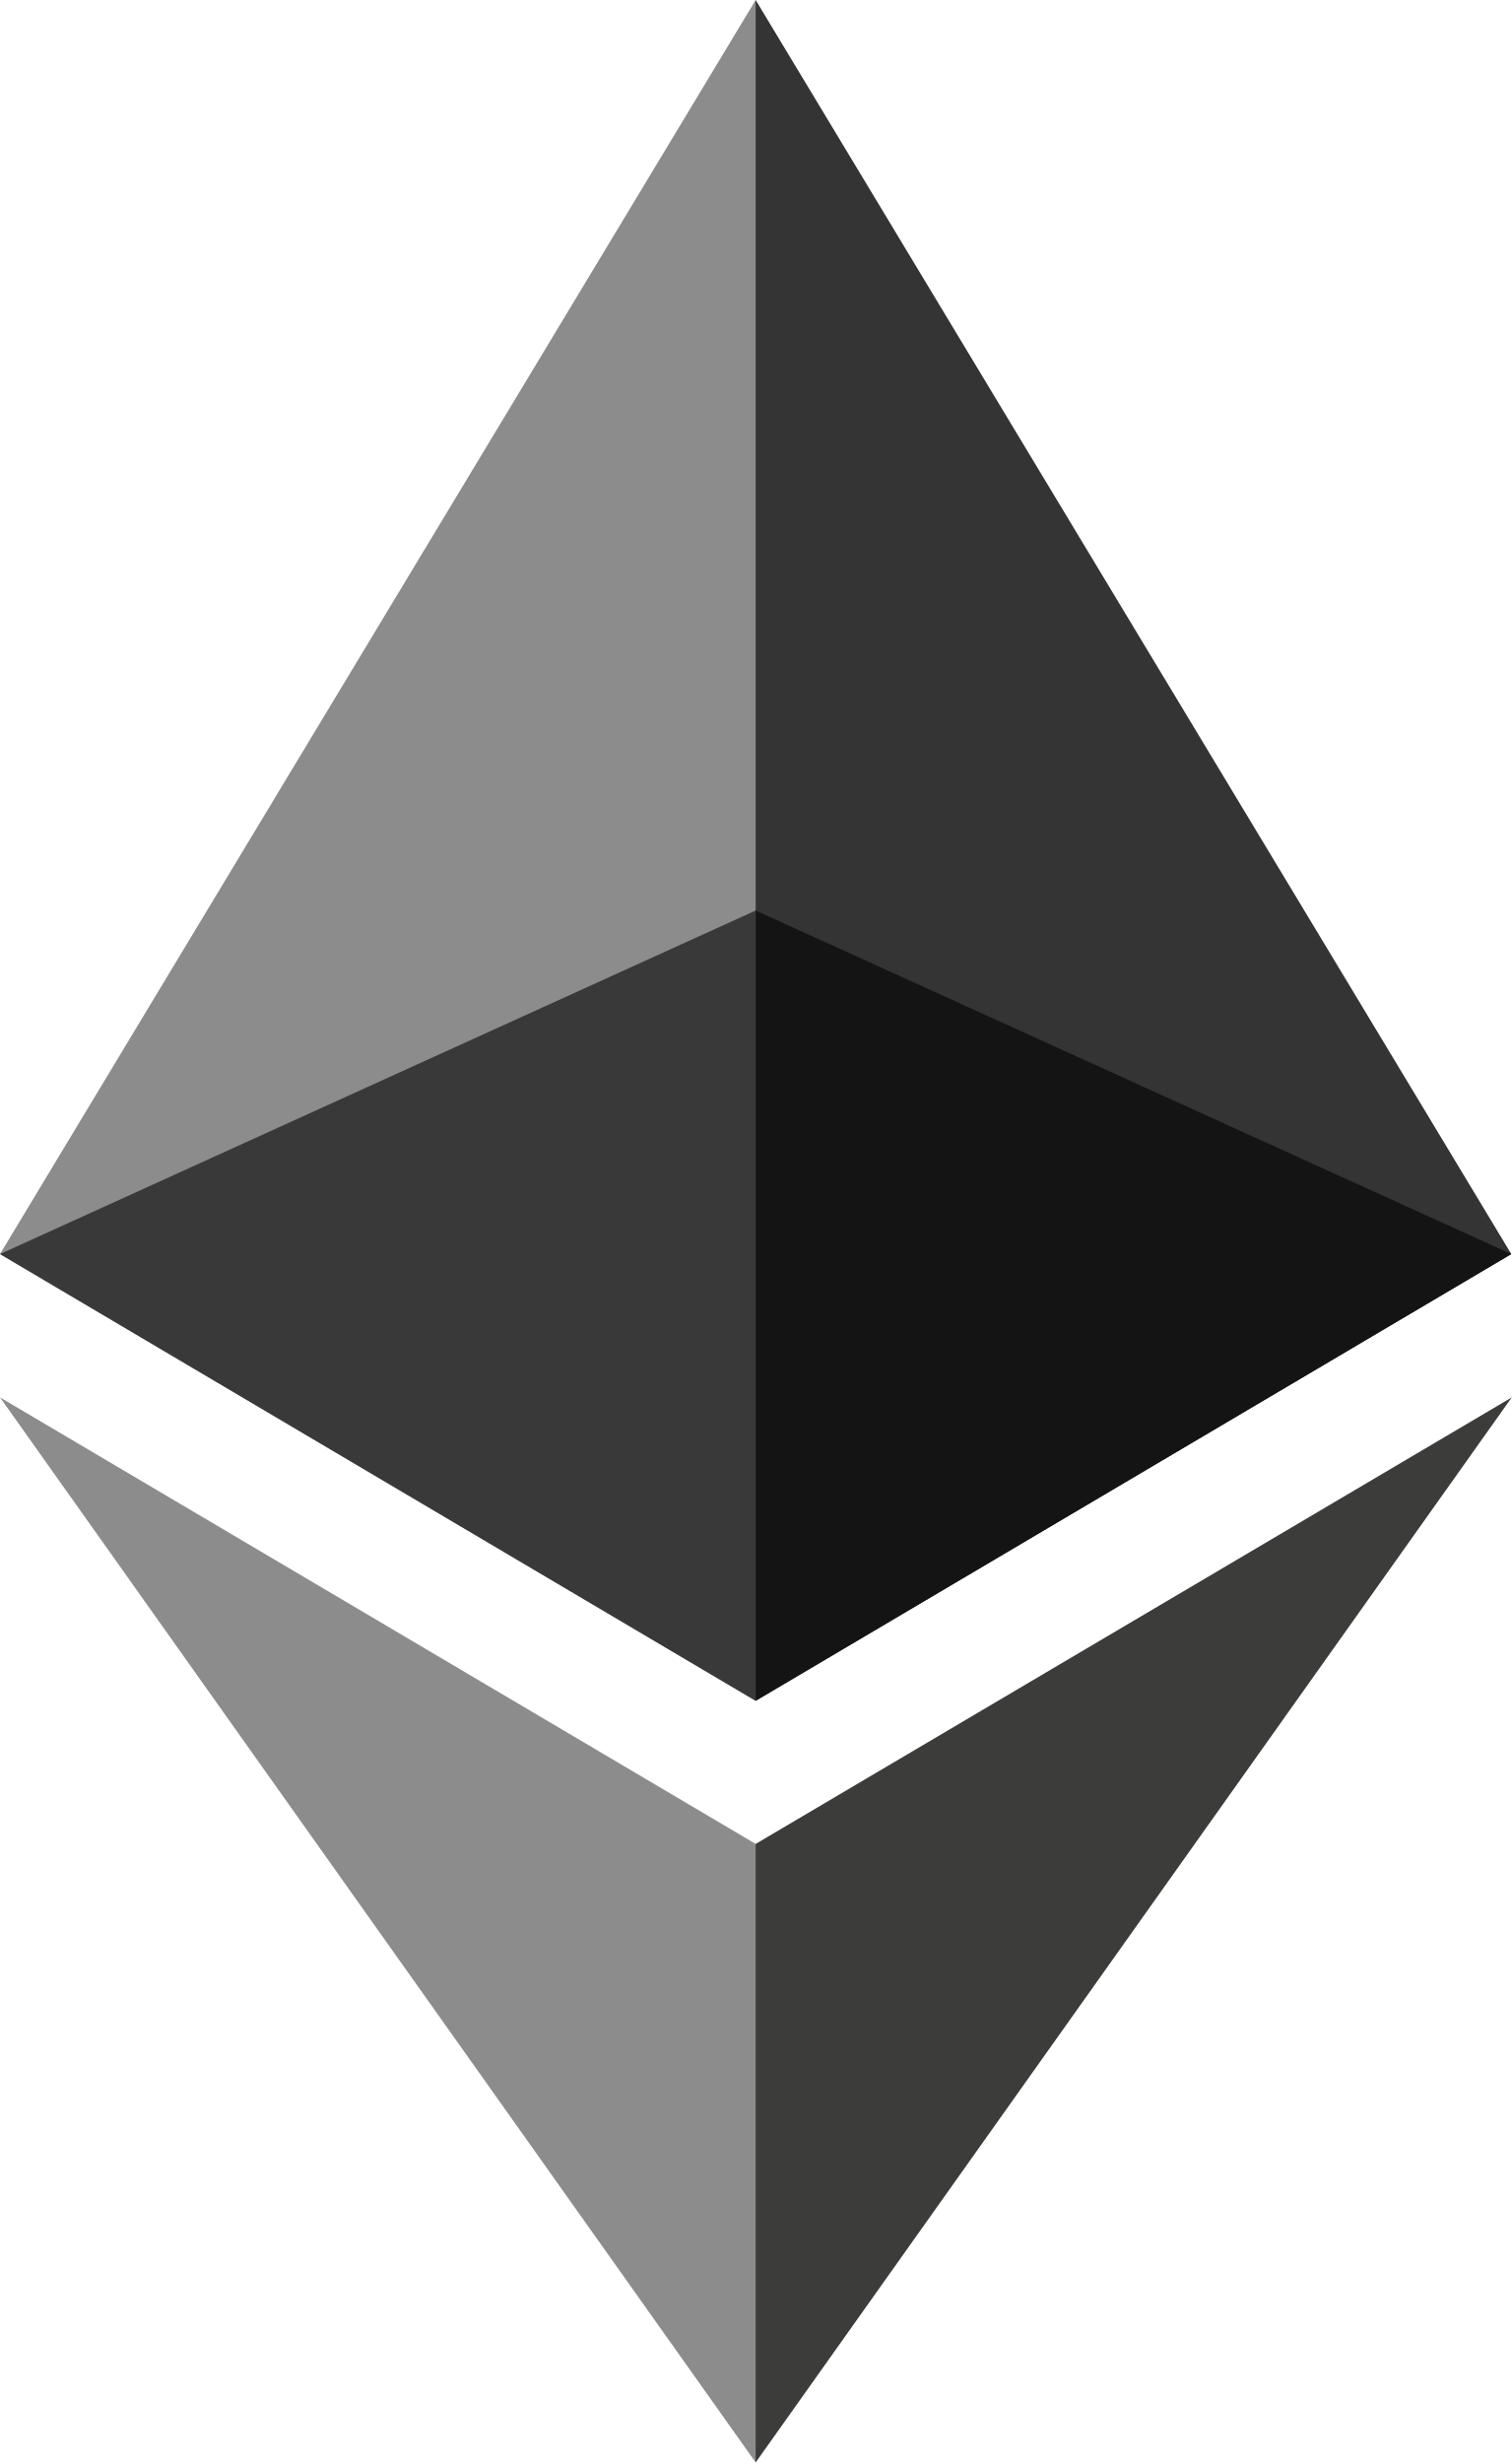
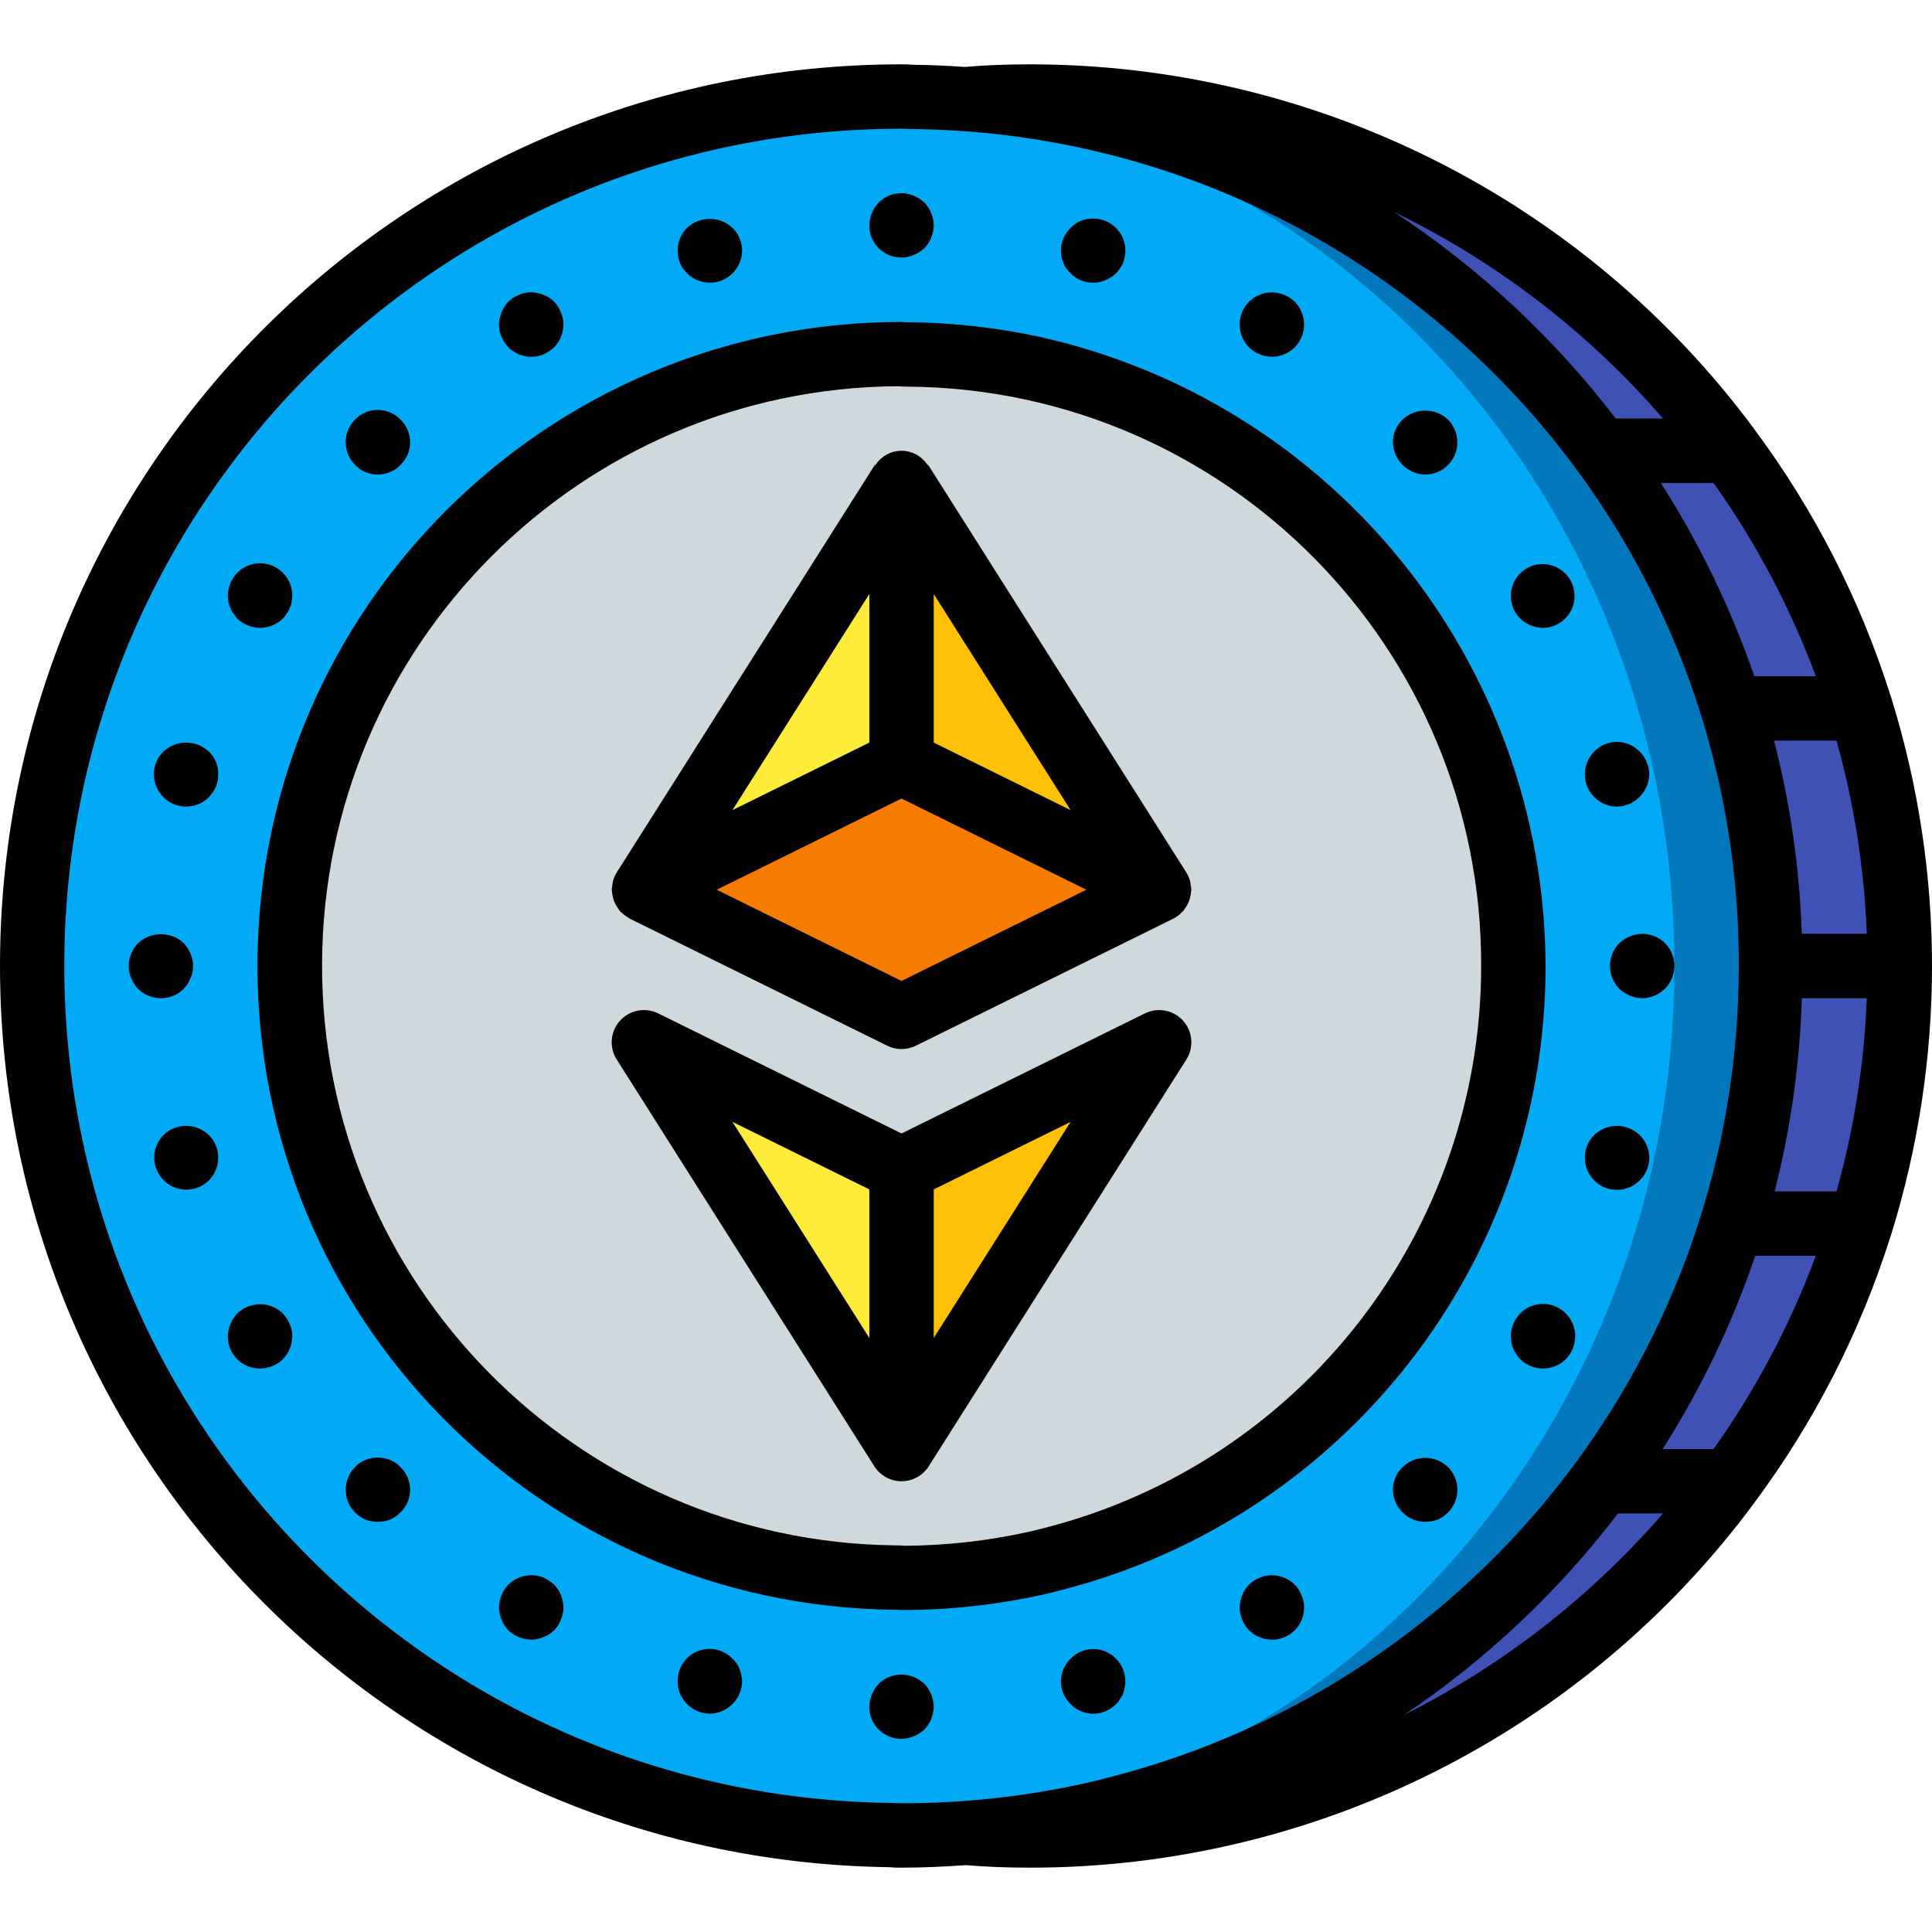
- <svg xmlns="http://www.w3.org/2000/svg" width="256px" height="417px" viewBox="0 0 256 417" version="1.1" preserveAspectRatio="xMidYMid">
+ <svg xmlns="http://www.w3.org/2000/svg" version="1.1" id="Capa_1" x="0px" y="0px" viewBox="0 0 511.966 511.966" style="enable-background:new 0 0 511.966 511.966;" xml:space="preserve" width="512px" height="512px" class="">
  <g>
-     <polygon fill="#343434" points="127.961 0 125.166 9.5 125.166 285.168 127.961 287.958 255.923 212.32" />
-     <polygon fill="#8C8C8C" points="127.962 0 0 212.32 127.962 287.959 127.962 154.158" />
-     <polygon fill="#3C3C3B" points="127.961 312.187 126.386 314.107 126.386 412.306 127.961 416.907 255.999 236.587" />
-     <polygon fill="#8C8C8C" points="127.962 416.905 127.962 312.185 0 236.585" />
-     <polygon fill="#141414" points="127.961 287.958 255.921 212.321 127.961 154.159" />
-     <polygon fill="#393939" points="0.001 212.321 127.961 287.958 127.961 154.159" />
+     <g>
+       <g transform="translate(1 1)">
+         <path style="fill:#3F51B5;" d="M502.433,254.983c0,2.901-0.085,5.717-0.256,8.533c-0.509,17.306-3.059,34.491-7.595,51.2    c-1.536,5.803-3.328,11.52-5.291,17.067c-6.361,18.085-14.992,35.289-25.685,51.2c-3.925,5.888-8.192,11.605-12.629,17.067    c-43.695,54.015-109.468,85.38-178.944,85.333c-5.717,0-11.435-0.171-17.067-0.683V25.266c5.632-0.512,11.349-0.683,17.067-0.683    c69.476-0.047,135.249,31.318,178.944,85.333c4.495,5.472,8.71,11.168,12.629,17.067c10.694,15.911,19.324,33.115,25.685,51.2    c1.963,5.547,3.755,11.264,5.291,17.067c4.536,16.709,7.085,33.894,7.595,51.2C502.348,249.266,502.433,252.082,502.433,254.983z" data-original="#3F51B5" />
+         <circle style="fill:#0377BC;" cx="237.9" cy="254.983" r="230.4" data-original="#0377BC" class="" />
+         <ellipse style="fill:#02A9F4;" cx="225.1" cy="254.983" rx="217.6" ry="230.4" data-original="#02A9F4" />
+         <path style="fill:#CFD8DC;" d="M237.9,417.117c-89.544,0-162.133-72.59-162.133-162.133S148.356,92.85,237.9,92.85    s162.133,72.59,162.133,162.133C399.931,344.485,327.401,417.015,237.9,417.117z" data-original="#CFD8DC" class="" />
+         <polygon style="fill:#FEC108;" points="306.166,234.759 237.9,201.053 237.9,126.983   " data-original="#FEC108" />
+         <polygon style="fill:#FFEB3A;" points="237.9,126.983 237.9,201.053 169.633,234.759   " data-original="#FFEB3A" />
+         <polygon style="fill:#FEC108;" points="306.166,275.207 237.9,382.983 237.9,308.914   " data-original="#FEC108" />
+         <polygon style="fill:#FFEB3A;" points="237.9,308.914 237.9,382.983 169.633,275.207   " data-original="#FFEB3A" />
+         <polygon style="fill:#F57C00;" points="306.166,234.776 237.9,268.457 169.633,234.776 237.9,201.087   " data-original="#F57C00" />
+       </g>
+       <g>
+         <path d="M409.566,255.983c-0.268-80.314-56.264-149.674-134.717-166.867c-11.214-2.366-22.635-3.616-34.096-3.729l-0.504,0.025    c-0.275-0.029-1.108-0.096-1.383-0.096c-93.882-0.002-170.131,75.835-170.637,169.715    c-0.507,93.88,74.919,170.536,168.796,171.547l0.929,0.012c0.35,0.029,0.796,0.058,0.983,0.058    c12.639,0.008,25.241-1.373,37.579-4.117c1.475-0.329,2.946-0.708,5.058-1.254C356.952,401.832,409.609,333.829,409.566,255.983z     M272.787,405.879c-10.848,2.418-21.923,3.673-33.037,3.742l-0.563-0.054c-0.233-0.021-0.466-0.033-0.7-0.037l-1.258-0.017    c-84.313-0.937-152.106-69.669-151.884-153.986s68.376-152.691,152.692-153.185c0.237,0.025,1.029,0.092,1.267,0.096l1.242,0.017    c84.273,0.634,152.189,69.254,151.954,153.529c-0.001,70.201-47.576,131.478-115.587,148.875    C275.391,405.25,274.087,405.587,272.787,405.879z" data-original="#000000" class="active-path" style="fill:#000000" />
+         <path d="M238.9,68.25c1.115-0.014,2.216-0.246,3.242-0.683c1.033-0.434,1.986-1.04,2.817-1.791c1.557-1.637,2.44-3.8,2.475-6.059    c-0.013-1.116-0.245-2.219-0.683-3.246c-0.413-1.043-1.021-1.997-1.791-2.813c-0.83-0.754-1.782-1.362-2.817-1.796    c-3.178-1.338-6.849-0.629-9.301,1.796c-0.773,0.814-1.383,1.769-1.796,2.813c-0.436,1.027-0.667,2.13-0.679,3.246    c-0.022,2.27,0.87,4.453,2.475,6.058S236.63,68.272,238.9,68.25z" data-original="#000000" class="active-path" style="fill:#000000" />
+         <path d="M244.958,446.191c-0.83-0.754-1.782-1.362-2.817-1.796c-3.183-1.294-6.828-0.59-9.301,1.796    c-0.754,0.828-1.362,1.78-1.796,2.813c-0.436,1.027-0.667,2.13-0.679,3.246c-0.022,2.27,0.87,4.453,2.475,6.058    s3.788,2.497,6.058,2.475c1.115-0.014,2.216-0.246,3.242-0.683c1.033-0.434,1.986-1.04,2.817-1.792    c1.557-1.637,2.441-3.799,2.475-6.058c-0.013-1.116-0.245-2.219-0.683-3.246C246.337,447.961,245.729,447.007,244.958,446.191z" data-original="#000000" class="active-path" style="fill:#000000" />
+         <path d="M182.066,72.429c1.614,1.592,3.792,2.481,6.059,2.475c2.245,0.022,4.403-0.872,5.975-2.475    c1.629-1.596,2.55-3.778,2.558-6.059c-0.014-0.544-0.071-1.086-0.171-1.621c-0.119-0.555-0.29-1.098-0.513-1.621    c-0.204-0.509-0.461-0.994-0.767-1.45c-0.301-0.482-0.675-0.915-1.108-1.284c-3.374-3.198-8.66-3.198-12.033,0    c-1.602,1.573-2.496,3.73-2.475,5.975c-0.017,1.138,0.186,2.268,0.596,3.329C180.633,70.722,181.271,71.648,182.066,72.429z" data-original="#000000" class="active-path" style="fill:#000000" />
+         <path d="M295.729,451.567c0.431-0.346,0.781-0.783,1.025-1.279c0.333-0.455,0.619-0.942,0.854-1.454    c0.194-0.525,0.336-1.068,0.425-1.621c0.141-0.528,0.199-1.075,0.171-1.621c0.023-2.27-0.869-4.454-2.475-6.059    c-1.578-1.628-3.748-2.546-6.015-2.546c-2.267,0-4.437,0.919-6.015,2.546c-1.63,1.596-2.553,3.778-2.562,6.059    c0.011,2.256,0.935,4.412,2.562,5.975c0.756,0.823,1.69,1.464,2.729,1.875C289.616,454.821,293.325,454.073,295.729,451.567    L295.729,451.567z" data-original="#000000" class="active-path" style="fill:#000000" />
+         <path d="M132.912,89.242c0.188,0.543,0.447,1.059,0.771,1.533l1.025,1.283c0.382,0.392,0.812,0.735,1.279,1.021    c0.492,0.317,1.005,0.602,1.533,0.854c0.501,0.182,1.015,0.325,1.538,0.429c0.558,0.138,1.134,0.194,1.708,0.167    c1.109,0.018,2.211-0.184,3.242-0.596c1.02-0.495,1.967-1.125,2.817-1.875c1.57-1.63,2.456-3.799,2.475-6.063    c0.029-1.119-0.205-2.229-0.683-3.242c-0.777-2.143-2.465-3.831-4.608-4.608c-1.557-0.68-3.287-0.86-4.95-0.513    c-0.535,0.095-1.053,0.268-1.538,0.513c-0.543,0.188-1.058,0.448-1.533,0.771c-0.429,0.341-0.854,0.679-1.279,1.021    c-0.754,0.83-1.362,1.782-1.796,2.817c-0.436,1.026-0.667,2.127-0.679,3.242c0.013,0.573,0.07,1.144,0.171,1.708    C132.495,88.239,132.667,88.758,132.912,89.242z" data-original="#000000" class="active-path" style="fill:#000000" />
+         <path d="M343.092,419.909c-2.043-2.014-4.956-2.878-7.767-2.304c-0.536,0.091-1.054,0.264-1.538,0.512    c-1.054,0.391-2.013,1.002-2.813,1.792c-0.792,0.801-1.404,1.761-1.796,2.817c-0.437,1.026-0.667,2.127-0.679,3.242    c0.032,2.259,0.916,4.423,2.475,6.059c0.425,0.341,0.85,0.683,1.279,1.025c0.475,0.322,0.991,0.58,1.533,0.767    c0.485,0.245,1.003,0.418,1.538,0.512c0.565,0.094,1.136,0.151,1.708,0.171c2.27,0.022,4.453-0.87,6.058-2.475    c1.605-1.605,2.497-3.788,2.475-6.058c0.03-1.119-0.205-2.23-0.683-3.242C344.491,421.671,343.881,420.711,343.092,419.909z" data-original="#000000" class="active-path" style="fill:#000000" />
+         <path d="M96.816,125.079c1.055,0.44,2.186,0.672,3.329,0.683c1.115-0.011,2.217-0.244,3.242-0.683    c1.04-0.412,1.975-1.053,2.733-1.875c1.635-1.575,2.558-3.747,2.558-6.017c0-2.27-0.924-4.442-2.558-6.017    c-1.578-1.628-3.749-2.547-6.017-2.547c-2.268,0-4.438,0.919-6.017,2.547c-3.3,3.332-3.3,8.701,0,12.033    C94.844,124.026,95.777,124.667,96.816,125.079z" data-original="#000000" class="active-path" style="fill:#000000" />
+         <path d="M371.679,388.762c-1.629,1.56-2.554,3.715-2.562,5.971c0.008,2.281,0.931,4.464,2.562,6.059    c1.571,1.603,3.727,2.497,5.971,2.475c1.138,0.017,2.268-0.186,3.329-0.596c1.023-0.444,1.949-1.082,2.729-1.879    c1.606-1.605,2.497-3.789,2.475-6.059c0.022-2.244-0.872-4.4-2.475-5.971C380.355,385.516,375.032,385.516,371.679,388.762z" data-original="#000000" class="active-path" style="fill:#000000" />
+         <path d="M61.062,161.092c0.17,0.525,0.431,1.015,0.771,1.45c0.341,0.513,0.679,0.937,1.021,1.367    c1.637,1.556,3.8,2.44,6.059,2.475c2.263-0.019,4.432-0.904,6.062-2.474c0.386-0.419,0.728-0.877,1.021-1.367    c0.34-0.435,0.601-0.926,0.771-1.45c0.245-0.485,0.418-1.003,0.513-1.538c0.097-0.563,0.152-1.133,0.167-1.704    c0.022-3.468-2.057-6.604-5.26-7.933c-3.203-1.33-6.892-0.589-9.332,1.875c-1.558,1.636-2.441,3.8-2.475,6.059    c0.016,0.571,0.073,1.141,0.171,1.704C60.644,160.089,60.817,160.607,61.062,161.092z" data-original="#000000" class="active-path" style="fill:#000000" />
+         <path d="M402.825,348.058c-1.559,1.635-2.443,3.799-2.475,6.059c0.016,2.262,0.902,4.432,2.475,6.059    c3.365,3.3,8.752,3.3,12.117,0c1.573-1.627,2.459-3.796,2.475-6.059c0.02-3.467-2.059-6.601-5.261-7.931    C408.954,344.856,405.266,345.596,402.825,348.058L402.825,348.058z" data-original="#000000" class="active-path" style="fill:#000000" />
+         <path d="M55.346,199.15c-3.389-3.158-8.644-3.158-12.033,0c-0.821,0.758-1.462,1.691-1.875,2.729    c-0.429,1.059-0.661,2.187-0.683,3.329c0.045,2.273,0.961,4.441,2.558,6.059c3.332,3.3,8.701,3.3,12.033,0    c0.778-0.828,1.414-1.78,1.88-2.817c0.41-1.031,0.612-2.132,0.596-3.242c0.009-1.137-0.193-2.266-0.596-3.329    C56.778,200.858,56.14,199.932,55.346,199.15z" data-original="#000000" class="active-path" style="fill:#000000" />
+         <path d="M428.508,315.287c2.245,0.022,4.403-0.872,5.975-2.475c2.506-2.404,3.254-6.113,1.875-9.3    c-0.411-1.04-1.052-1.973-1.875-2.729c-3.355-3.246-8.679-3.246-12.033,0c-1.603,1.571-2.497,3.727-2.475,5.971    c-0.007,2.267,0.882,4.445,2.475,6.059C424.046,314.432,426.235,315.326,428.508,315.287z" data-original="#000000" class="active-path" style="fill:#000000" />
+         <path d="M48.692,262.042c0.752-0.831,1.358-1.783,1.792-2.817c0.911-2.066,0.911-4.421,0-6.487    c-0.434-1.032-1.04-1.983-1.792-2.813c-3.421-3.158-8.695-3.158-12.117,0c-0.773,0.814-1.383,1.769-1.796,2.813    c-0.906,2.068-0.906,4.42,0,6.487c0.414,1.045,1.023,2.001,1.795,2.817C39.939,265.342,45.326,265.342,48.692,262.042    L48.692,262.042z" data-original="#000000" class="active-path" style="fill:#000000" />
+         <path d="M431.921,248.129c-1.033,0.434-1.984,1.041-2.813,1.796c-3.3,3.365-3.3,8.752,0,12.117    c0.83,0.752,1.781,1.358,2.813,1.792c1.027,0.438,2.13,0.67,3.246,0.683c3.45-0.014,6.556-2.096,7.879-5.282    c1.323-3.187,0.606-6.856-1.82-9.31C438.768,247.507,435.101,246.8,431.921,248.129z" data-original="#000000" class="active-path" style="fill:#000000" />
+         <path d="M43.312,300.783c-3.271,3.331-3.247,8.677,0.055,11.978c3.302,3.301,8.648,3.324,11.978,0.051    c1.606-1.605,2.497-3.789,2.475-6.059c0.022-2.244-0.872-4.4-2.475-5.971C51.991,297.537,46.667,297.537,43.312,300.783z" data-original="#000000" class="active-path" style="fill:#000000" />
+         <path d="M428.508,213.742c4.666-0.111,8.423-3.867,8.533-8.533c-0.012-1.115-0.244-2.217-0.683-3.242    c-0.388-1.077-1.032-2.043-1.875-2.817c-1.578-1.63-3.749-2.55-6.017-2.55s-4.439,0.92-6.017,2.55    c-1.592,1.614-2.481,3.792-2.475,6.059c-0.022,2.245,0.872,4.403,2.475,5.975C424.036,212.826,426.224,213.75,428.508,213.742z" data-original="#000000" class="active-path" style="fill:#000000" />
+         <path d="M74.974,348.058c-0.406-0.368-0.835-0.71-1.283-1.025c-0.474-0.324-0.99-0.583-1.533-0.77    c-0.484-0.246-1.003-0.417-1.538-0.508c-2.808-0.518-5.695,0.338-7.767,2.304c-0.752,0.83-1.358,1.781-1.792,2.813    c-0.438,1.027-0.67,2.13-0.683,3.246c-0.022,2.27,0.87,4.453,2.475,6.058c1.605,1.605,3.788,2.497,6.058,2.475    c2.263-0.019,4.433-0.904,6.062-2.475c1.556-1.637,2.438-3.8,2.471-6.059c0.031-1.12-0.201-2.232-0.679-3.246    C76.332,349.839,75.726,348.888,74.974,348.058z" data-original="#000000" class="active-path" style="fill:#000000" />
+         <path d="M408.883,166.383c4.024-0.039,7.462-2.911,8.218-6.863c0.756-3.953-1.38-7.89-5.105-9.412    c-3.725-1.522-8.007-0.205-10.235,3.146c-2.227,3.352-1.783,7.809,1.063,10.654C404.461,165.465,406.624,166.349,408.883,166.383z    " data-original="#000000" class="active-path" style="fill:#000000" />
+         <path d="M103.387,386.883c-2.107-0.854-4.464-0.854-6.571,0c-1.039,0.414-1.972,1.056-2.729,1.879c-3.3,3.331-3.3,8.698,0,12.029    c0.781,0.796,1.707,1.434,2.729,1.879c1.061,0.41,2.192,0.612,3.329,0.596c1.109,0.017,2.211-0.186,3.242-0.596    c1.023-0.445,1.951-1.083,2.733-1.879c1.635-1.574,2.558-3.745,2.558-6.015c0-2.269-0.924-4.441-2.558-6.015    C105.362,387.939,104.428,387.297,103.387,386.883z" data-original="#000000" class="active-path" style="fill:#000000" />
+         <path d="M377.65,125.762c1.143-0.011,2.274-0.243,3.329-0.683c1.04-0.411,1.973-1.052,2.729-1.875    c1.603-1.572,2.497-3.73,2.475-5.975c0.006-2.267-0.883-4.444-2.475-6.059c-3.388-3.158-8.641-3.158-12.029,0    c-1.632,1.595-2.555,3.777-2.562,6.059C369.231,121.894,372.985,125.648,377.65,125.762L377.65,125.762z" data-original="#000000" class="active-path" style="fill:#000000" />
+         <path d="M144.008,418.029c-3.199-1.267-6.844-0.53-9.3,1.879c-1.559,1.635-2.443,3.799-2.475,6.059    c0.012,1.115,0.243,2.216,0.679,3.242c0.434,1.034,1.041,1.987,1.796,2.817c1.635,1.559,3.799,2.443,6.059,2.475    c1.115-0.014,2.216-0.246,3.242-0.683c2.143-0.777,3.831-2.465,4.608-4.608c0.479-1.012,0.713-2.123,0.683-3.242    c-0.018-2.262-0.904-4.431-2.475-6.059C145.976,419.156,145.028,418.524,144.008,418.029z" data-original="#000000" class="active-path" style="fill:#000000" />
+         <path d="M332.254,93.079c0.475,0.323,0.991,0.582,1.533,0.771c0.485,0.245,1.003,0.418,1.538,0.513    c0.559,0.134,1.134,0.19,1.708,0.167c2.266,0.008,4.444-0.88,6.059-2.471c3.3-3.366,3.3-8.754,0-12.121    c-2.066-1.975-4.958-2.833-7.767-2.304c-0.535,0.095-1.053,0.268-1.538,0.513c-0.543,0.188-1.058,0.448-1.533,0.771    c-0.429,0.341-0.854,0.679-1.279,1.021c-3.3,3.366-3.3,8.754,0,12.121C331.38,92.425,331.807,92.766,332.254,93.079z" data-original="#000000" class="active-path" style="fill:#000000" />
+         <path d="M194.1,439.533c-2.413-2.506-6.117-3.274-9.327-1.934c-3.21,1.341-5.268,4.515-5.182,7.992    c-0.022,2.245,0.872,4.403,2.475,5.975c1.606,1.614,3.782,2.533,6.059,2.558c4.666-0.111,8.423-3.867,8.533-8.533    c-0.02-1.142-0.252-2.271-0.683-3.329C195.561,441.224,194.921,440.292,194.1,439.533z" data-original="#000000" class="active-path" style="fill:#000000" />
+         <path d="M281.821,69.7c0.169,0.524,0.428,1.015,0.767,1.45c0.346,0.448,0.717,0.875,1.113,1.279    c0.781,0.795,1.707,1.433,2.729,1.879c3.201,1.242,6.832,0.509,9.3-1.879c0.394-0.382,0.738-0.812,1.025-1.279    c0.334-0.453,0.62-0.938,0.854-1.45c0.182-0.529,0.324-1.071,0.425-1.621c0.141-0.558,0.198-1.134,0.171-1.708    c0.021-2.245-0.872-4.402-2.475-5.975c-2.458-2.407-6.102-3.141-9.3-1.875c-1.039,0.412-1.971,1.053-2.729,1.875    c-1.627,1.563-2.551,3.719-2.562,5.975c0.016,0.573,0.073,1.144,0.171,1.708C281.402,68.641,281.575,69.186,281.821,69.7z" data-original="#000000" class="active-path" style="fill:#000000" />
+         <path d="M500.942,184.229c-7.996-25.303-20.159-49.094-35.99-70.391c-0.121-0.137-0.186-0.315-0.315-0.443    C419.601,52.785,348.544,17.055,273.033,17.05c-6.489,0-12.147,0.23-17.333,0.684c-4.529-0.307-9.041-0.521-13.496-0.559    c-1.099-0.098-2.201-0.14-3.304-0.125C107.607,17.04,0.914,122.99,0.006,254.28s104.309,238.705,235.59,240.512    c1.099,0.098,2.201,0.14,3.304,0.125c5.711,0,11.396-0.271,17.062-0.667c5.119,0.439,10.686,0.667,17.071,0.667    c75.511-0.005,146.568-35.735,191.604-96.346c0.129-0.128,0.194-0.306,0.315-0.443c15.831-21.297,27.995-45.088,35.99-70.391    c0.084-0.184,0.123-0.38,0.194-0.572c14.441-46.356,14.441-96.008,0-142.365C501.065,184.609,501.026,184.413,500.942,184.229z     M486.664,315.717h-16.391c4.243-16.756,6.657-33.923,7.201-51.2h17.209C494.029,281.839,491.337,299.024,486.664,315.717z     M454.082,383.983h-13.491c10.189-16.03,18.428-33.218,24.543-51.2h16.046C474.429,350.963,465.318,368.177,454.082,383.983    L454.082,383.983z M481.18,179.183h-16.309c-6.199-17.987-14.514-35.175-24.769-51.2h13.98    C465.318,143.79,474.428,161.004,481.18,179.183z M477.457,247.45c-0.571-17.284-3.038-34.454-7.357-51.2h16.564    c4.673,16.693,7.365,33.878,8.019,51.2H477.457z M440.689,110.917h-12.523c-16.399-21.421-36.278-39.936-58.809-54.774    C396.606,69.369,420.876,88.006,440.689,110.917z M236.512,477.767C114.46,476.469,16.386,376.812,17.043,254.754    C17.7,132.697,116.84,34.101,238.9,34.117h0.35c0.463,0,0.996,0.009,2.033,0.083c121.7,0.996,219.756,100.079,219.483,221.783    c0.019,101.313-68.586,189.774-166.717,214.967c-2.104,0.542-4.212,1.087-6.325,1.558c-16.03,3.567-32.403,5.358-48.825,5.342    C238.316,477.846,237.808,477.858,236.512,477.767L236.512,477.767z M372.037,454.45c21.699-14.577,40.858-32.616,56.713-53.4    h11.939C421.529,423.18,398.202,441.325,372.037,454.45z" data-original="#000000" class="active-path" style="fill:#000000" />
+         <path d="M303.391,268.542L238.9,300.362l-64.492-31.821c-3.43-1.691-7.565-0.894-10.121,1.95    c-2.556,2.844-2.908,7.041-0.862,10.271l68.267,107.788c1.565,2.47,4.285,3.966,7.208,3.966c2.924,0,5.644-1.497,7.208-3.966    l68.267-107.788c2.046-3.23,1.693-7.427-0.862-10.271C310.956,267.648,306.821,266.851,303.391,268.542L303.391,268.542z     M230.366,315.185v39.375l-36.275-57.273L230.366,315.185z M247.433,354.56v-39.375l36.275-17.898L247.433,354.56z" data-original="#000000" class="active-path" style="fill:#000000" />
+         <path d="M315.516,234.47c-0.025-0.288-0.066-0.574-0.121-0.858c-0.213-0.84-0.553-1.642-1.008-2.379l-0.012-0.029l-68.267-107.788    c-0.115-0.182-0.333-0.241-0.462-0.41c-1.525-2.226-4.049-3.557-6.747-3.557s-5.222,1.331-6.747,3.557    c-0.128,0.169-0.346,0.228-0.461,0.41l-68.267,107.788l-0.012,0.029c-0.455,0.737-0.795,1.539-1.008,2.379    c-0.101,0.72-0.203,1.439-0.305,2.159c0,0.133,0.048,0.255,0.055,0.387c0.086,0.855,0.26,1.699,0.52,2.518    c0.116,0.309,0.25,0.611,0.402,0.905c0.251,0.495,0.551,0.963,0.894,1.399c0.122,0.157,0.182,0.345,0.317,0.495    c0.084,0.094,0.199,0.141,0.286,0.23c0.414,0.408,0.869,0.773,1.358,1.089c0.235,0.179,0.48,0.345,0.732,0.499    c0.07,0.037,0.122,0.097,0.194,0.133l68.267,33.687c2.38,1.172,5.17,1.172,7.55,0l68.267-33.687    c0.875-0.452,1.663-1.053,2.331-1.776c0.071-0.073,0.172-0.098,0.24-0.174c0.135-0.15,0.194-0.339,0.317-0.495    c0.344-0.436,0.643-0.904,0.894-1.399c0.152-0.293,0.286-0.595,0.402-0.905c0.26-0.819,0.434-1.663,0.52-2.518    c0.006-0.132,0.055-0.254,0.055-0.387C315.673,235.333,315.611,234.898,315.516,234.47z M247.433,196.781v-39.375l36.275,57.273    L247.433,196.781z M230.366,157.406v39.375l-36.275,17.898L230.366,157.406z M238.9,259.942l-48.981-24.17l48.981-24.168    l48.981,24.168L238.9,259.942z" data-original="#000000" class="active-path" style="fill:#000000" />
+       </g>
+     </g>
  </g>
</svg>
